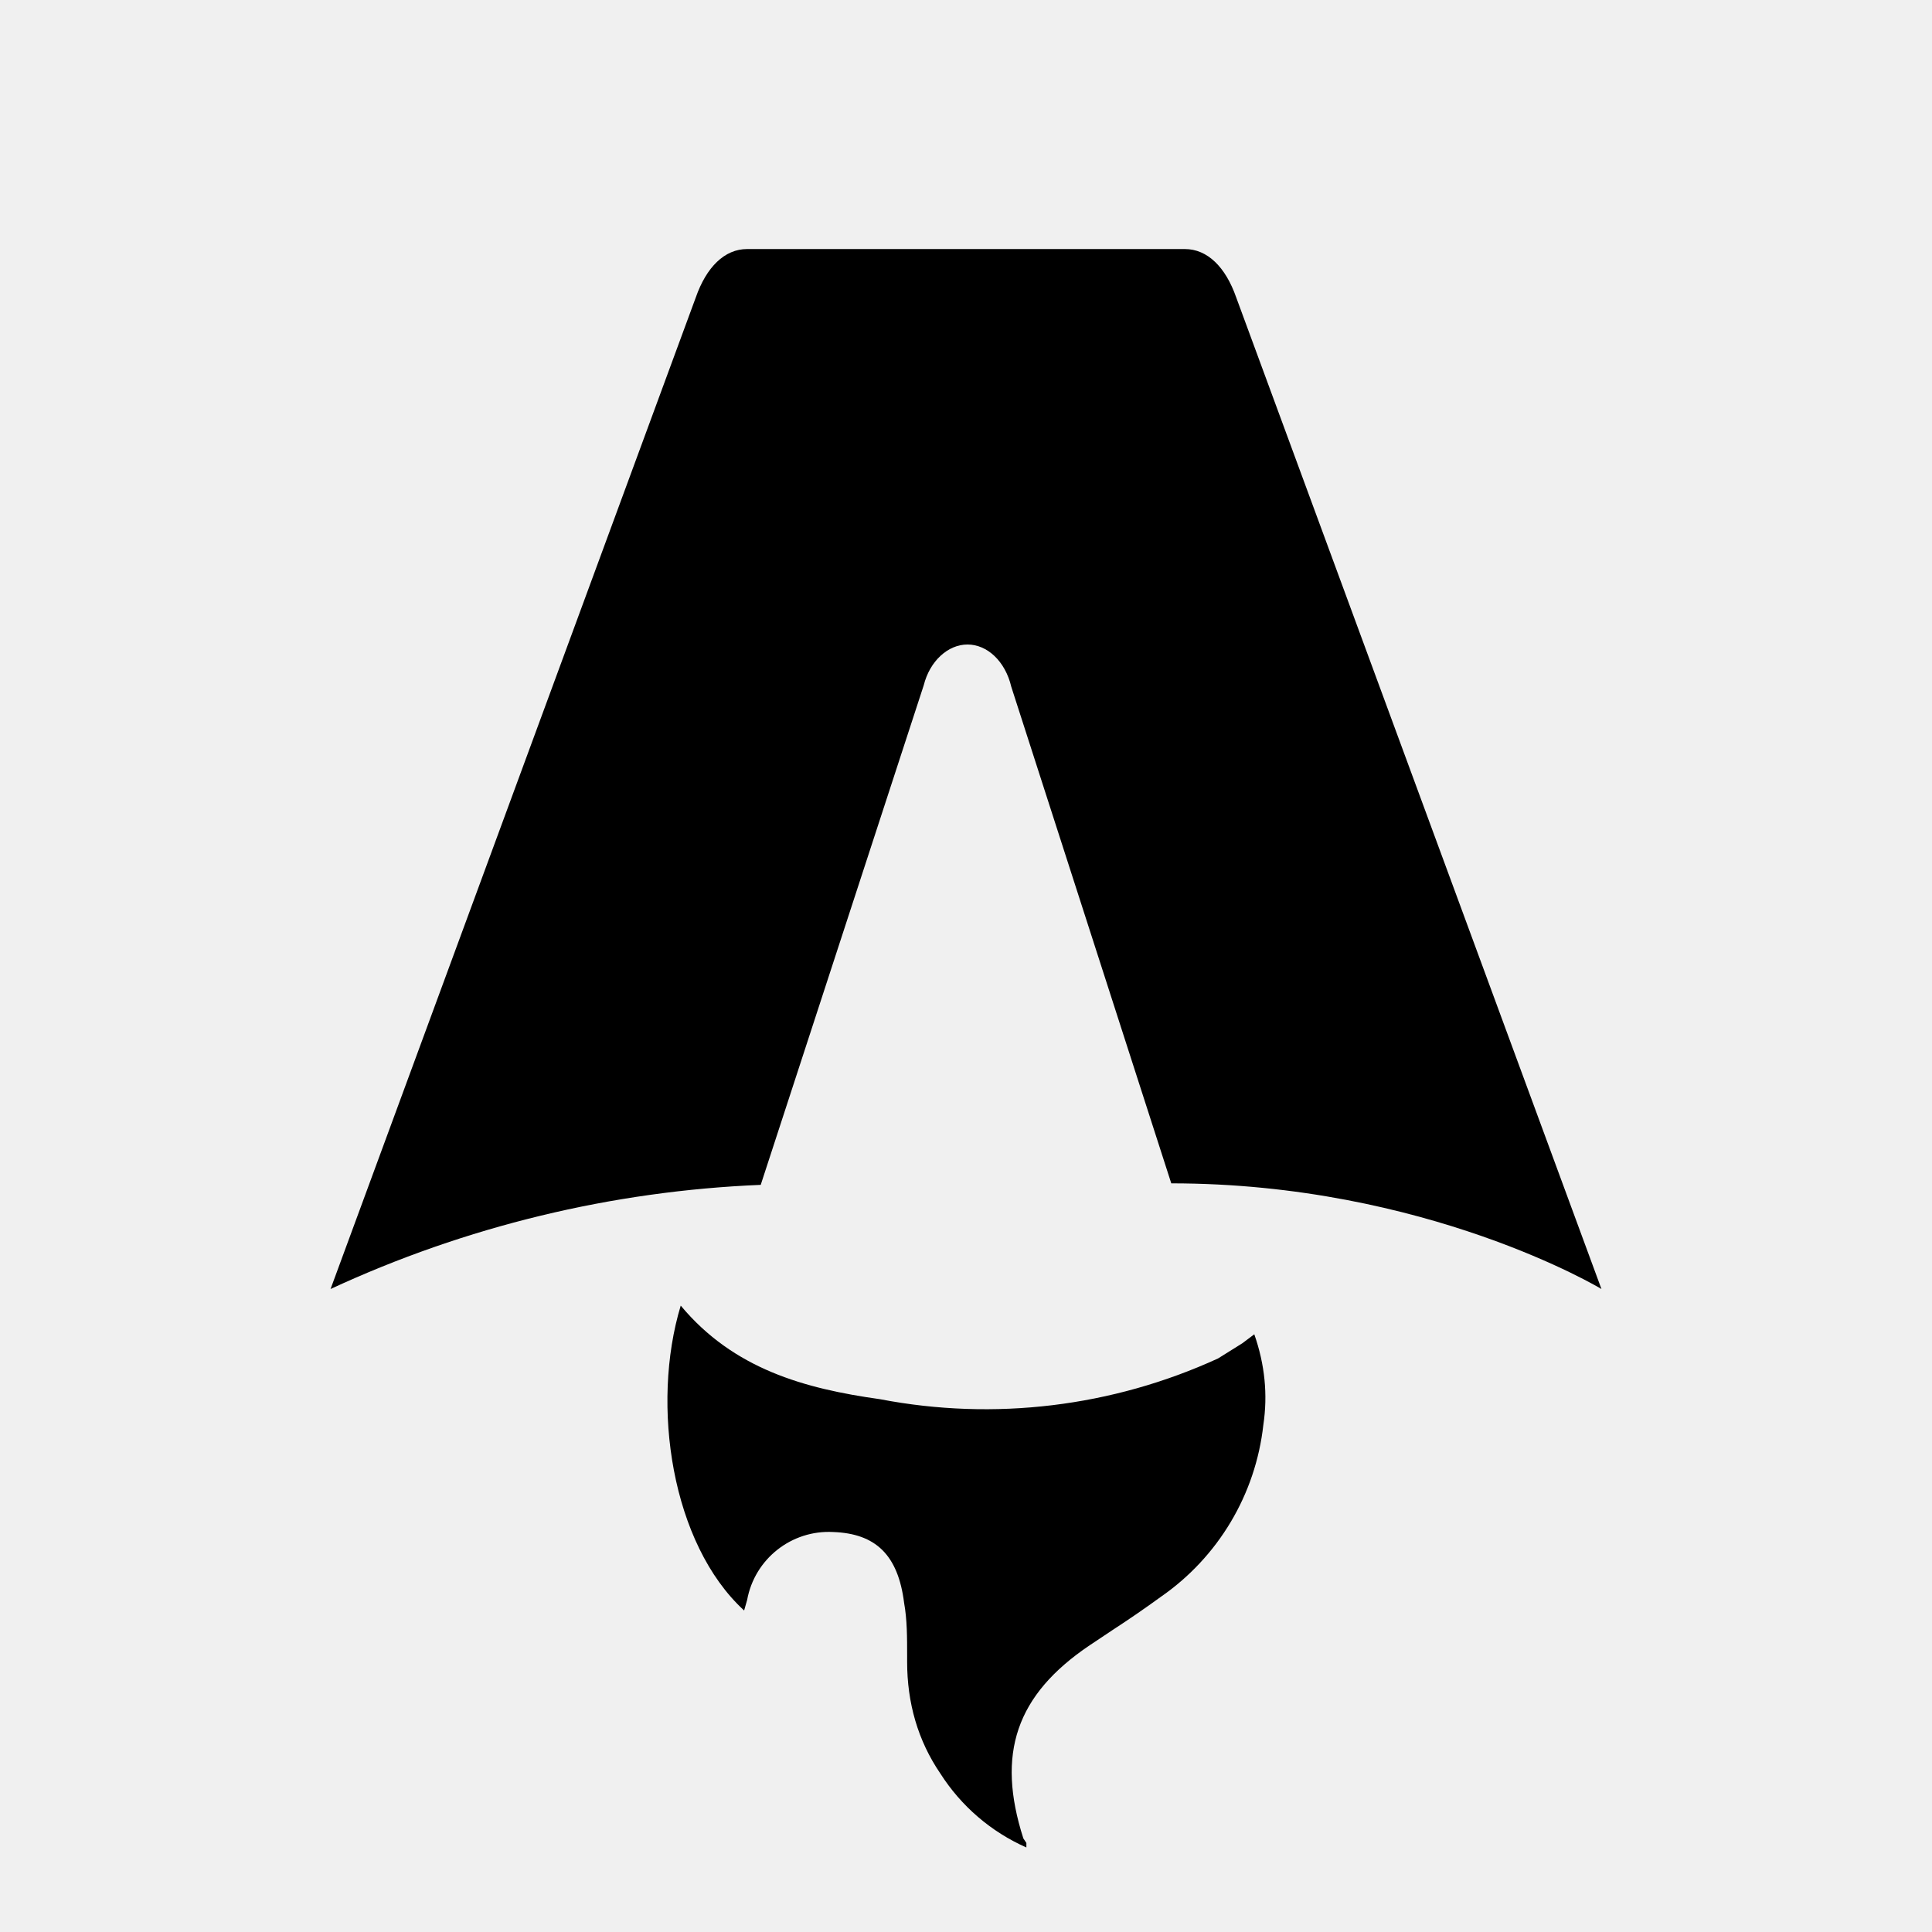
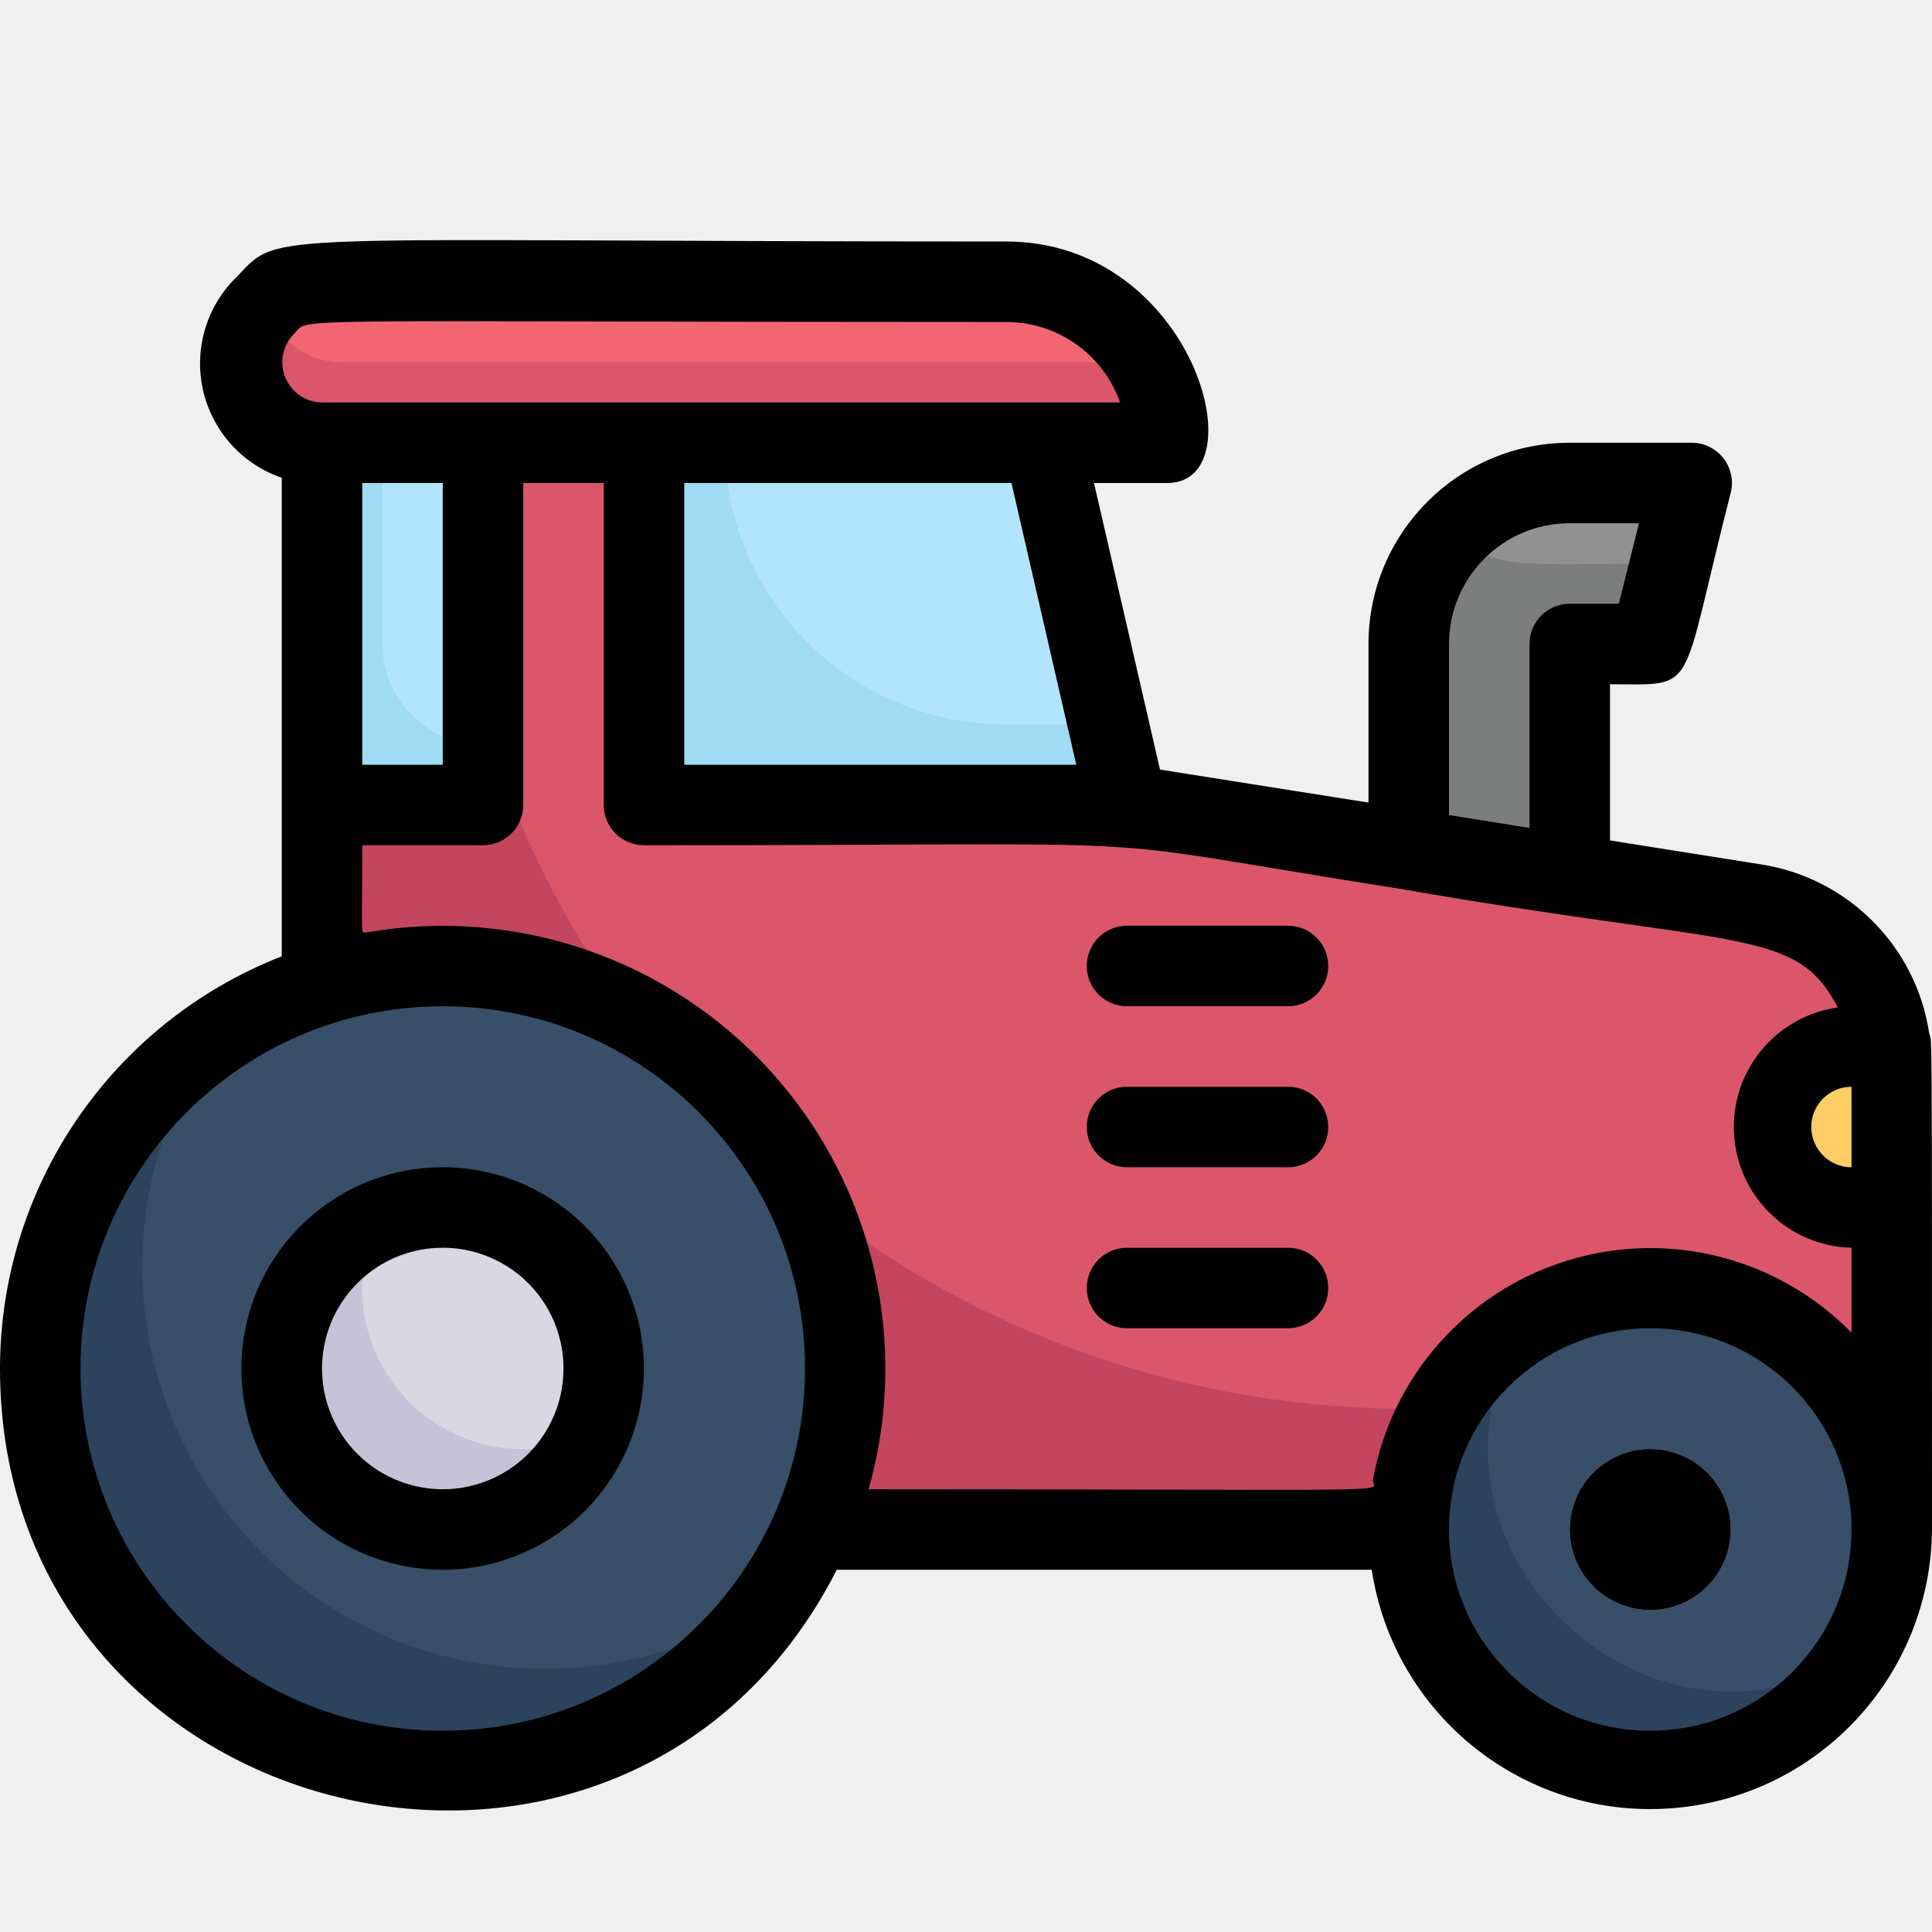
- <svg xmlns="http://www.w3.org/2000/svg" fill="none" viewBox="0 0 128 128">
-   <path fill="#000" d="M50.4 78.5a75.1 75.1 0 0 0-28.5 6.9l24.2-65.7c.7-2 1.9-3.2 3.4-3.2h29c1.5 0 2.7 1.2 3.4 3.2l24.2 65.7s-11.6-7-28.5-7L67 45.5c-.4-1.7-1.6-2.8-2.9-2.8-1.3 0-2.5 1.1-2.9 2.7L50.4 78.5Zm-1.1 28.2Zm-4.2-20.2c-2 6.6-.6 15.8 4.2 20.2a17.5 17.5 0 0 1 .2-.7 5.5 5.5 0 0 1 5.7-4.5c2.8.1 4.3 1.5 4.7 4.7.2 1.1.2 2.3.2 3.5v.4c0 2.7.7 5.2 2.2 7.4a13 13 0 0 0 5.7 4.9v-.3l-.2-.3c-1.8-5.6-.5-9.5 4.4-12.8l1.5-1a73 73 0 0 0 3.2-2.2 16 16 0 0 0 6.8-11.4c.3-2 .1-4-.6-6l-.8.6-1.6 1a37 37 0 0 1-22.4 2.7c-5-.7-9.7-2-13.2-6.2Z" />
-   <style>
-     @media (prefers-color-scheme: dark) {
-       path { fill: #FFF; }
-     }
-   </style>
+ <svg xmlns="http://www.w3.org/2000/svg" viewBox="0 0 48 48" width="96px" height="96px">
+   <g data-name="24. Tractor">
+     <path fill="#c4455e" d="M47,26.42V38H8V11H25.92L28,20l15.62,2.47A4,4,0,0,1,47,26.42Z" />
+     <path fill="#db5669" d="M47,26.42V35H35A24,24,0,0,1,11,11H25.92L28,20l15.62,2.47A4,4,0,0,1,47,26.42Z" />
+     <path fill="#2c435e" d="M19.19,39.71C13.65,47.71,1,43.78,1,34a10,10,0,0,1,7-9.54C17.19,21.56,24.62,32.14,19.19,39.71Z" />
+     <path fill="#374f68" d="M21,34a9.82,9.82,0,0,1-1.81,5.71A10,10,0,0,1,5.3,25.79,10,10,0,0,1,21,34Z" />
+     <path fill="#c6c3d8" d="M14.64,35.65A4,4,0,1,1,9.8,30.18,4,4,0,0,1,14.64,35.65Z" />
+     <path fill="#dad7e5" d="M14.64,35.65a4,4,0,0,1-5.29-5.29A4,4,0,0,1,14.64,35.65Z" />
+     <path fill="#2c435e" d="M47,38a6,6,0,1,1-9.12-5.12A6,6,0,0,1,47,38Z" />
+     <path fill="#374f68" d="M46.12,41.12c-5.3,3.26-11.53-2.9-8.24-8.24C43.2,29.6,49.39,35.81,46.12,41.12Z" />
+     <circle cx="41" cy="38" r="2" fill="#c6c3d8" />
+     <path fill="#fc6" d="M47,30H46a2,2,0,0,1,0-4h1Z" />
+     <path fill="#db5669" d="M29,11H8A2,2,0,0,1,8,7H25A4,4,0,0,1,29,11Z" />
+     <path fill="#f26674" d="M28.46,9H8.5A2,2,0,0,1,6.59,7.59C7.41,6.75,6.84,7,25,7A4,4,0,0,1,28.46,9Z" />
+     <path fill="#9fdbf3" d="M28,20H16V11h9.92C27.78,19,27.39,17.34,28,20Z" />
+     <path fill="#b2e5fb" d="M27.54,18H25a7,7,0,0,1-7-7h7.92Z" />
+     <rect width="4" height="9" x="8" y="11" fill="#9fdbf3" />
+     <path fill="#b2e5fb" d="M12,11v7.5A2.5,2.5,0,0,1,9.5,16V11Z" />
+     <path fill="#7c7d7d" d="M42,12l-1,4H39v5.74l-4-.63c0-4.91-.33-6.33,1.06-7.82S39.22,12,42,12Z" />
+     <path fill="#919191" d="M42,12l-.5,2c-3.47,0-4.35.21-5.44-.71C37.53,11.68,39.22,12,42,12Z" />
+     <path d="M11,29a5,5,0,1,0,4.58,7A5,5,0,0,0,11,29Zm2.75,6.2A3,3,0,1,1,11,31,3,3,0,0,1,13.75,35.2Z" />
+     <path d="M41,36a2,2,0,1,0,2,2A2,2,0,0,0,41,36Zm0,2h0Z" />
+     <path d="M47.93,25.67a5,5,0,0,0-4.15-4.19L40,20.88V17c2.22,0,1.7.31,3-4.76A1,1,0,0,0,42,11H39a5,5,0,0,0-5,5v3.94l-5.18-.82L27.18,12H29c2.28,0,.65-6-4-6C6.27,6,7,5.7,5.89,6.87a3,3,0,0,0,1.11,5V23.76A11,11,0,0,0,0,34c0,11.52,15.57,15.24,20.79,5H34.08A7,7,0,0,0,48,38C48,24.93,48,25.94,47.93,25.67ZM46,29a1,1,0,0,1,0-2ZM36,16a3,3,0,0,1,3-3h1.72l-.5,2H39a1,1,0,0,0-1,1v4.57l-2-.32Zm-9.26,3H17V12h8.13ZM7.31,8.29C7.71,7.87,6.59,8,25,8a3,3,0,0,1,2.83,2H8A1,1,0,0,1,7.31,8.29ZM9,12h2v7H9Zm2,31a9,9,0,1,1,9-9A9,9,0,0,1,11,43Zm30,0a5,5,0,1,1,5-5A5,5,0,0,1,41,43Zm-6.89-6.23c0,.33,1.32.23-12.53.23A11,11,0,0,0,9.14,23.16c-.2,0-.14.32-.14-2.16h3a1,1,0,0,0,1-1V12h2v8a1,1,0,0,0,1,1c14.33,0,10.13-.28,18.83,1.09,8.44,1.47,9.79.94,10.83,2.94A3,3,0,0,0,46,31v2.11A7,7,0,0,0,34.11,36.77Z" />
+     <path d="M32,23H28a1,1,0,0,0,0,2h4A1,1,0,0,0,32,23Z" />
+     <path d="M32,27H28a1,1,0,0,0,0,2h4A1,1,0,0,0,32,27Z" />
+     <path d="M32,31H28a1,1,0,0,0,0,2h4A1,1,0,0,0,32,31Z" />
+   </g>
</svg>
